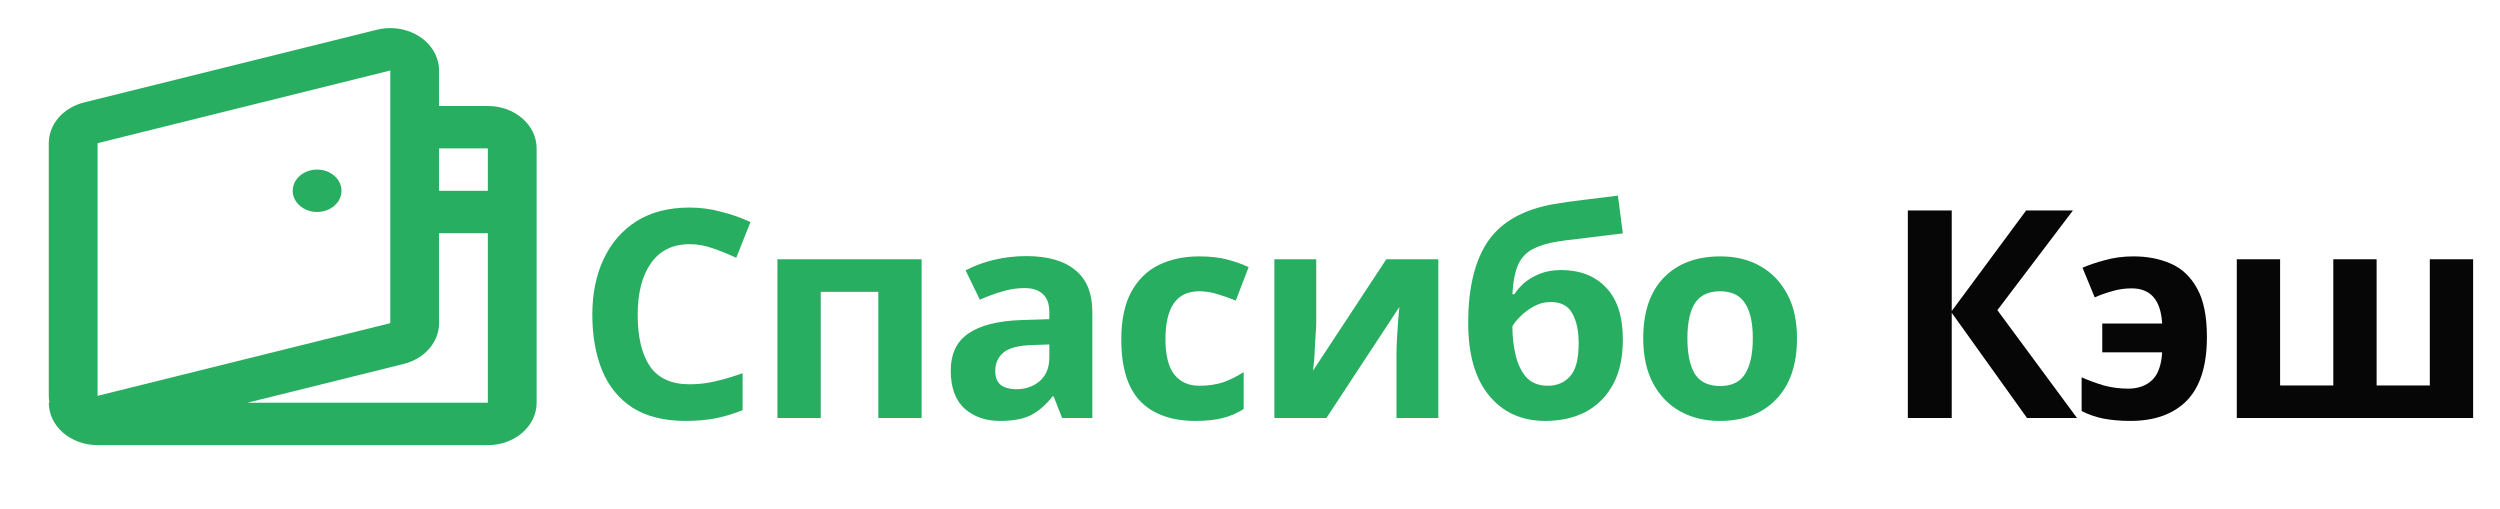
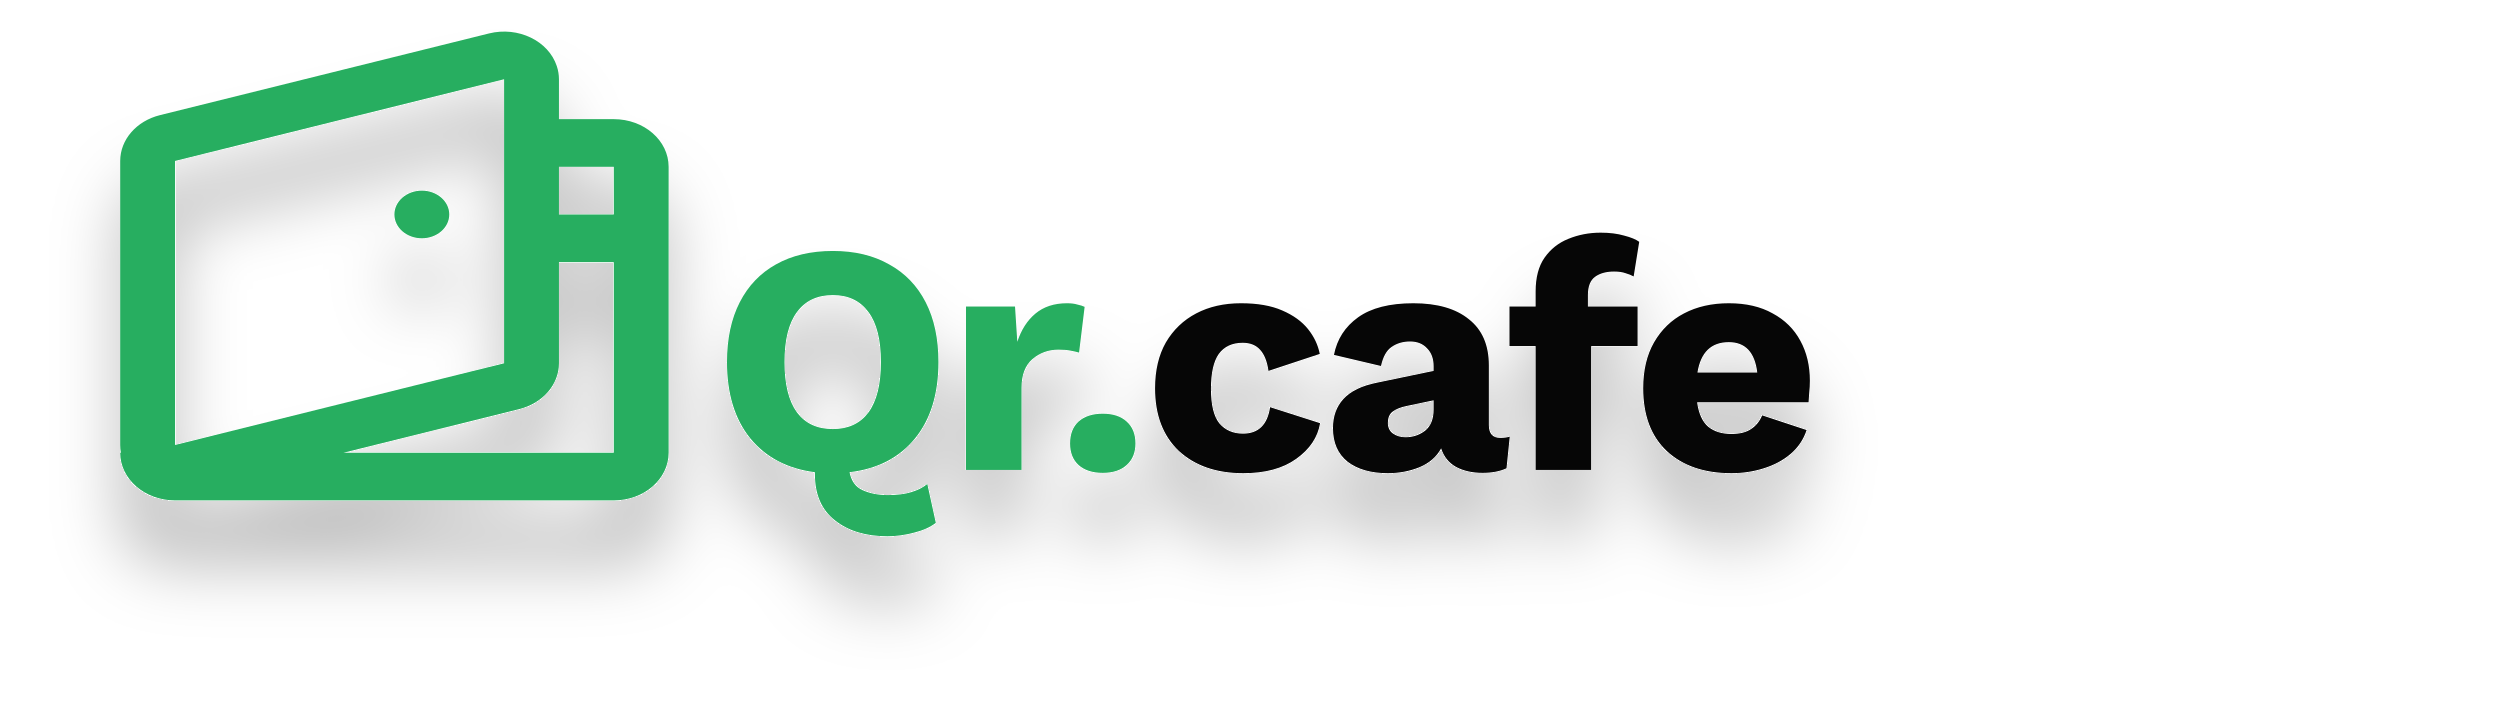
- <svg xmlns="http://www.w3.org/2000/svg" width="172" height="35" viewBox="0 0 172 35" fill="none">
-   <path d="M47.452 16.799C46.292 16.799 45.406 17.232 44.792 18.099C44.179 18.965 43.872 20.152 43.872 21.659C43.872 23.179 44.152 24.359 44.712 25.199C45.286 26.026 46.199 26.439 47.452 26.439C48.039 26.439 48.619 26.372 49.192 26.239C49.779 26.105 50.412 25.919 51.092 25.679V28.219C50.466 28.472 49.846 28.659 49.232 28.779C48.619 28.899 47.932 28.959 47.172 28.959C45.706 28.959 44.492 28.659 43.532 28.059C42.586 27.445 41.886 26.592 41.432 25.499C40.979 24.392 40.752 23.105 40.752 21.639C40.752 20.199 41.012 18.925 41.532 17.819C42.052 16.712 42.806 15.845 43.792 15.219C44.792 14.592 46.012 14.279 47.452 14.279C48.159 14.279 48.866 14.372 49.572 14.559C50.292 14.732 50.979 14.972 51.632 15.279L50.652 17.739C50.119 17.485 49.579 17.265 49.032 17.079C48.499 16.892 47.972 16.799 47.452 16.799ZM63.407 17.839V28.759H60.427V20.079H56.467V28.759H53.487V17.839H63.407ZM70.614 17.619C72.08 17.619 73.2 17.939 73.974 18.579C74.76 19.206 75.153 20.172 75.153 21.479V28.759H73.073L72.493 27.279H72.413C71.947 27.866 71.454 28.292 70.933 28.559C70.413 28.826 69.7 28.959 68.793 28.959C67.82 28.959 67.013 28.679 66.374 28.119C65.734 27.546 65.413 26.672 65.413 25.499C65.413 24.339 65.82 23.485 66.633 22.939C67.447 22.379 68.667 22.072 70.293 22.019L72.194 21.959V21.479C72.194 20.905 72.04 20.485 71.734 20.219C71.44 19.952 71.027 19.819 70.493 19.819C69.96 19.819 69.44 19.899 68.933 20.059C68.427 20.206 67.92 20.392 67.413 20.619L66.433 18.599C67.02 18.292 67.667 18.052 68.374 17.879C69.094 17.706 69.84 17.619 70.614 17.619ZM71.034 23.739C70.073 23.765 69.407 23.939 69.034 24.259C68.66 24.579 68.474 24.999 68.474 25.519C68.474 25.972 68.607 26.299 68.874 26.499C69.14 26.686 69.487 26.779 69.913 26.779C70.553 26.779 71.094 26.592 71.534 26.219C71.974 25.832 72.194 25.292 72.194 24.599V23.699L71.034 23.739ZM82.244 28.959C80.617 28.959 79.357 28.512 78.464 27.619C77.584 26.712 77.144 25.292 77.144 23.359C77.144 22.026 77.371 20.939 77.824 20.099C78.277 19.259 78.904 18.639 79.704 18.239C80.517 17.839 81.451 17.639 82.504 17.639C83.251 17.639 83.897 17.712 84.444 17.859C85.004 18.006 85.49 18.179 85.904 18.379L85.024 20.679C84.557 20.492 84.117 20.339 83.704 20.219C83.304 20.099 82.904 20.039 82.504 20.039C80.957 20.039 80.184 21.139 80.184 23.339C80.184 24.432 80.384 25.239 80.784 25.759C81.197 26.279 81.77 26.539 82.504 26.539C83.13 26.539 83.684 26.459 84.164 26.299C84.644 26.125 85.111 25.892 85.564 25.599V28.139C85.111 28.432 84.63 28.639 84.124 28.759C83.63 28.892 83.004 28.959 82.244 28.959ZM90.557 22.159C90.557 22.386 90.544 22.666 90.517 22.999C90.504 23.332 90.484 23.672 90.457 24.019C90.444 24.366 90.424 24.672 90.397 24.939C90.371 25.206 90.351 25.392 90.337 25.499L95.377 17.839H98.957V28.759H96.077V24.399C96.077 24.039 96.091 23.645 96.117 23.219C96.144 22.779 96.171 22.372 96.197 21.999C96.237 21.612 96.264 21.319 96.277 21.119L91.257 28.759H87.677V17.839H90.557V22.159ZM101.012 22.219C101.012 19.805 101.465 17.932 102.372 16.599C103.292 15.265 104.805 14.412 106.912 14.039C107.618 13.919 108.332 13.819 109.052 13.739C109.785 13.646 110.538 13.552 111.312 13.459L111.652 16.059C111.198 16.112 110.698 16.172 110.152 16.239C109.618 16.305 109.085 16.372 108.552 16.439C108.032 16.492 107.565 16.552 107.152 16.619C106.485 16.726 105.932 16.892 105.492 17.119C105.052 17.332 104.712 17.679 104.472 18.159C104.245 18.639 104.105 19.332 104.052 20.239H104.192C104.352 19.985 104.572 19.732 104.852 19.479C105.145 19.226 105.505 19.012 105.932 18.839C106.358 18.666 106.845 18.579 107.392 18.579C108.698 18.579 109.732 18.979 110.492 19.779C111.265 20.579 111.652 21.772 111.652 23.359C111.652 24.599 111.425 25.632 110.972 26.459C110.518 27.285 109.892 27.912 109.092 28.339C108.292 28.752 107.365 28.959 106.312 28.959C104.698 28.959 103.412 28.379 102.452 27.219C101.492 26.059 101.012 24.392 101.012 22.219ZM106.492 26.539C107.118 26.539 107.625 26.326 108.012 25.899C108.412 25.472 108.612 24.712 108.612 23.619C108.612 22.752 108.465 22.066 108.172 21.559C107.892 21.039 107.398 20.779 106.692 20.779C106.265 20.779 105.865 20.886 105.492 21.099C105.132 21.299 104.825 21.532 104.572 21.799C104.318 22.052 104.145 22.272 104.052 22.459C104.052 23.139 104.125 23.792 104.272 24.419C104.418 25.046 104.665 25.559 105.012 25.959C105.372 26.346 105.865 26.539 106.492 26.539ZM123.633 23.279C123.633 25.092 123.153 26.492 122.193 27.479C121.247 28.465 119.953 28.959 118.313 28.959C117.3 28.959 116.393 28.739 115.593 28.299C114.807 27.859 114.187 27.219 113.733 26.379C113.28 25.526 113.053 24.492 113.053 23.279C113.053 21.465 113.527 20.072 114.473 19.099C115.42 18.125 116.72 17.639 118.373 17.639C119.4 17.639 120.307 17.859 121.093 18.299C121.88 18.739 122.5 19.379 122.953 20.219C123.407 21.046 123.633 22.066 123.633 23.279ZM116.093 23.279C116.093 24.359 116.267 25.179 116.613 25.739C116.973 26.285 117.553 26.559 118.353 26.559C119.14 26.559 119.707 26.285 120.053 25.739C120.413 25.179 120.593 24.359 120.593 23.279C120.593 22.199 120.413 21.392 120.053 20.859C119.707 20.312 119.133 20.039 118.333 20.039C117.547 20.039 116.973 20.312 116.613 20.859C116.267 21.392 116.093 22.199 116.093 23.279Z" fill="#27AE60" />
-   <path d="M142.899 28.759H139.459L134.279 21.519V28.759H131.259V14.479H134.279V21.399L139.399 14.479H142.619L137.419 21.339L142.899 28.759ZM146.576 28.959C145.883 28.959 145.263 28.905 144.716 28.799C144.183 28.692 143.683 28.519 143.216 28.279V25.959C143.696 26.172 144.203 26.359 144.736 26.519C145.283 26.666 145.843 26.739 146.416 26.739C147.096 26.739 147.643 26.546 148.056 26.159C148.47 25.772 148.703 25.132 148.756 24.239H144.636V22.259H148.756C148.663 20.645 147.963 19.839 146.656 19.839C146.19 19.839 145.736 19.905 145.296 20.039C144.87 20.159 144.476 20.299 144.116 20.459L143.276 18.419C143.703 18.232 144.216 18.059 144.816 17.899C145.43 17.726 146.083 17.639 146.776 17.639C147.736 17.639 148.596 17.805 149.356 18.139C150.116 18.472 150.716 19.039 151.156 19.839C151.61 20.639 151.836 21.752 151.836 23.179C151.836 25.152 151.376 26.612 150.456 27.559C149.536 28.492 148.243 28.959 146.576 28.959ZM170.151 17.839V28.759H153.891V17.839H156.871V26.519H160.531V17.839H163.511V26.519H167.171V17.839H170.151Z" fill="#060606" />
-   <path fill-rule="evenodd" clip-rule="evenodd" d="M25.929 2.046C27.712 1.603 29.569 2.5 30.078 4.049C30.164 4.309 30.208 4.579 30.208 4.85V7.292H33.564C35.418 7.292 36.92 8.598 36.92 10.208V27.708C36.92 29.319 35.418 30.625 33.564 30.625H6.713C4.859 30.625 3.356 29.319 3.356 27.708H3.401C3.371 27.552 3.356 27.393 3.356 27.233V9.85C3.356 8.548 4.35 7.403 5.791 7.046L25.929 2.046ZM17.017 27.708H33.564V16.042H30.208V13.125H33.564V10.208H30.208V22.233C30.208 23.536 29.214 24.68 27.773 25.038L17.017 27.708ZM6.713 9.85V27.233L26.851 22.233V4.85L6.713 9.85ZM23.495 13.125C23.495 13.93 22.744 14.583 21.817 14.583C20.89 14.583 20.138 13.93 20.138 13.125C20.138 12.32 20.89 11.667 21.817 11.667C22.744 11.667 23.495 12.32 23.495 13.125Z" fill="#27AE60" />
+ <svg xmlns="http://www.w3.org/2000/svg" width="153" height="43" viewBox="0 0 153 43" fill="none">
+   <g filter="url(#filter0_d)">
+     <path d="M54.312 32.819C52.979 32.819 51.906 32.492 51.092 31.839C50.279 31.199 49.872 30.259 49.872 29.019C49.872 28.979 49.872 28.939 49.872 28.899C48.192 28.686 46.872 27.992 45.912 26.819C44.965 25.645 44.492 24.092 44.492 22.159C44.492 20.732 44.752 19.512 45.272 18.499C45.792 17.485 46.532 16.712 47.492 16.179C48.465 15.632 49.626 15.359 50.972 15.359C52.306 15.359 53.452 15.632 54.412 16.179C55.386 16.712 56.132 17.485 56.652 18.499C57.172 19.512 57.432 20.732 57.432 22.159C57.432 24.105 56.952 25.666 55.992 26.839C55.032 28.012 53.699 28.699 51.992 28.899C52.099 29.445 52.365 29.812 52.792 29.999C53.232 30.199 53.745 30.299 54.332 30.299C54.906 30.299 55.386 30.239 55.772 30.119C56.172 29.999 56.499 29.832 56.752 29.619L57.272 31.999C56.925 32.266 56.479 32.465 55.932 32.599C55.386 32.745 54.846 32.819 54.312 32.819ZM50.972 18.059C50.012 18.059 49.279 18.405 48.772 19.099C48.266 19.779 48.012 20.799 48.012 22.159C48.012 23.519 48.266 24.546 48.772 25.239C49.279 25.919 50.012 26.259 50.972 26.259C51.919 26.259 52.645 25.919 53.152 25.239C53.659 24.546 53.912 23.519 53.912 22.159C53.912 20.799 53.659 19.779 53.152 19.099C52.645 18.405 51.919 18.059 50.972 18.059ZM59.119 28.759V18.759H62.119L62.259 20.919C62.499 20.186 62.866 19.612 63.359 19.199C63.866 18.772 64.513 18.559 65.299 18.559C65.552 18.559 65.766 18.585 65.939 18.639C66.126 18.679 66.272 18.726 66.379 18.779L66.039 21.579C65.906 21.539 65.733 21.499 65.519 21.459C65.319 21.419 65.073 21.399 64.779 21.399C64.166 21.399 63.633 21.592 63.179 21.979C62.739 22.366 62.519 22.945 62.519 23.719V28.759H59.119ZM67.489 25.319C68.116 25.319 68.602 25.479 68.949 25.799C69.309 26.119 69.489 26.566 69.489 27.139C69.489 27.699 69.309 28.139 68.949 28.459C68.602 28.779 68.116 28.939 67.489 28.939C66.862 28.939 66.369 28.779 66.009 28.459C65.662 28.139 65.489 27.699 65.489 27.139C65.489 26.566 65.662 26.119 66.009 25.799C66.369 25.479 66.862 25.319 67.489 25.319Z" fill="#27AE60" />
+     <path d="M75.95 18.559C76.963 18.559 77.803 18.706 78.47 18.999C79.15 19.292 79.677 19.672 80.05 20.139C80.423 20.605 80.663 21.112 80.77 21.659L77.63 22.699C77.55 22.125 77.383 21.699 77.13 21.419C76.876 21.125 76.516 20.979 76.05 20.979C75.41 20.979 74.923 21.206 74.59 21.659C74.27 22.112 74.11 22.826 74.11 23.799C74.11 24.785 74.283 25.492 74.63 25.919C74.99 26.332 75.47 26.539 76.07 26.539C77.016 26.539 77.57 25.999 77.73 24.919L80.79 25.899C80.643 26.765 80.156 27.492 79.33 28.079C78.516 28.666 77.436 28.959 76.09 28.959C74.45 28.959 73.136 28.506 72.15 27.599C71.177 26.679 70.69 25.399 70.69 23.759C70.69 22.666 70.91 21.732 71.35 20.959C71.803 20.186 72.423 19.592 73.21 19.179C73.996 18.765 74.91 18.559 75.95 18.559ZM87.737 22.419C87.737 21.952 87.604 21.585 87.338 21.319C87.084 21.039 86.737 20.899 86.297 20.899C85.858 20.899 85.478 21.012 85.157 21.239C84.851 21.452 84.638 21.839 84.517 22.399L81.638 21.719C81.824 20.759 82.317 19.992 83.118 19.419C83.918 18.846 85.044 18.559 86.498 18.559C87.964 18.559 89.097 18.886 89.897 19.539C90.711 20.179 91.118 21.119 91.118 22.359V26.019C91.118 26.539 91.351 26.799 91.817 26.799C92.058 26.799 92.251 26.772 92.397 26.719L92.198 28.659C91.797 28.846 91.311 28.939 90.737 28.939C90.111 28.939 89.571 28.819 89.118 28.579C88.664 28.326 88.358 27.945 88.198 27.439C87.918 27.959 87.471 28.346 86.858 28.599C86.257 28.839 85.618 28.959 84.938 28.959C83.911 28.959 83.091 28.726 82.478 28.259C81.877 27.779 81.578 27.092 81.578 26.199C81.578 25.479 81.791 24.886 82.218 24.419C82.657 23.939 83.344 23.605 84.278 23.419L87.737 22.699V22.419ZM84.938 25.879C84.938 26.172 85.044 26.392 85.257 26.539C85.471 26.686 85.724 26.759 86.017 26.759C86.471 26.759 86.871 26.625 87.218 26.359C87.564 26.079 87.737 25.645 87.737 25.059V24.499L86.118 24.839C85.718 24.919 85.418 25.039 85.218 25.199C85.031 25.346 84.938 25.572 84.938 25.879ZM100.22 18.759V21.179H97.38V28.759H93.98V21.179H92.38V18.759H93.98V17.839C93.98 16.985 94.16 16.299 94.52 15.779C94.894 15.245 95.38 14.859 95.98 14.619C96.594 14.366 97.254 14.239 97.96 14.239C98.507 14.239 98.987 14.299 99.4 14.419C99.814 14.525 100.12 14.652 100.32 14.799L99.98 16.919C99.834 16.839 99.667 16.772 99.48 16.719C99.294 16.652 99.06 16.619 98.78 16.619C98.3 16.619 97.914 16.726 97.62 16.939C97.327 17.152 97.18 17.526 97.18 18.059V18.759H100.22ZM105.964 28.959C104.297 28.959 102.977 28.506 102.004 27.599C101.044 26.692 100.564 25.412 100.564 23.759C100.564 22.666 100.784 21.732 101.224 20.959C101.677 20.172 102.291 19.579 103.064 19.179C103.851 18.765 104.764 18.559 105.804 18.559C106.857 18.559 107.751 18.765 108.484 19.179C109.231 19.579 109.797 20.139 110.184 20.859C110.571 21.566 110.764 22.379 110.764 23.299C110.764 23.552 110.751 23.799 110.724 24.039C110.711 24.265 110.697 24.459 110.684 24.619H103.864C103.957 25.312 104.184 25.812 104.544 26.119C104.904 26.412 105.377 26.559 105.964 26.559C106.471 26.559 106.871 26.459 107.164 26.259C107.471 26.059 107.697 25.779 107.844 25.419L110.564 26.319C110.377 26.892 110.051 27.379 109.584 27.779C109.131 28.166 108.584 28.459 107.944 28.659C107.317 28.859 106.657 28.959 105.964 28.959ZM105.804 20.939C104.724 20.939 104.084 21.559 103.884 22.799H107.544C107.397 21.559 106.817 20.939 105.804 20.939Z" fill="#060606" />
+     <path fill-rule="evenodd" clip-rule="evenodd" d="M29.929 2.046C31.712 1.603 33.569 2.5 34.078 4.049C34.164 4.309 34.208 4.579 34.208 4.85V7.292H37.564C39.418 7.292 40.92 8.598 40.92 10.208V27.708C40.92 29.319 39.418 30.625 37.564 30.625H10.713C8.859 30.625 7.356 29.319 7.356 27.708H7.401C7.371 27.552 7.356 27.393 7.356 27.233V9.85C7.356 8.548 8.35 7.403 9.791 7.046L29.929 2.046ZM21.017 27.708H37.564V16.042H34.208V13.125H37.564V10.208H34.208V22.233C34.208 23.536 33.214 24.68 31.773 25.038L21.017 27.708ZM10.713 9.85V27.233L30.851 22.233V4.85L10.713 9.85ZM27.495 13.125C27.495 13.93 26.744 14.583 25.817 14.583C24.89 14.583 24.138 13.93 24.138 13.125C24.138 12.32 24.89 11.667 25.817 11.667C26.744 11.667 27.495 12.32 27.495 13.125Z" fill="#27AE60" />
+   </g>
+   <defs>
+     <filter id="filter0_d" x="0" y="0" width="156.592" height="43" filterUnits="userSpaceOnUse" color-interpolation-filters="sRGB">
+       <feFlood flood-opacity="0" result="BackgroundImageFix" />
+       <feColorMatrix in="SourceAlpha" type="matrix" values="0 0 0 0 0 0 0 0 0 0 0 0 0 0 0 0 0 0 127 0" result="hardAlpha" />
+       <feOffset dy="4" />
+       <feGaussianBlur stdDeviation="2" />
+       <feComposite in2="hardAlpha" operator="out" />
+       <feColorMatrix type="matrix" values="0 0 0 0 0 0 0 0 0 0 0 0 0 0 0 0 0 0 0.25 0" />
+       <feBlend mode="normal" in2="BackgroundImageFix" result="effect1_dropShadow" />
+       <feBlend mode="normal" in="SourceGraphic" in2="effect1_dropShadow" result="shape" />
+     </filter>
+   </defs>
</svg>
